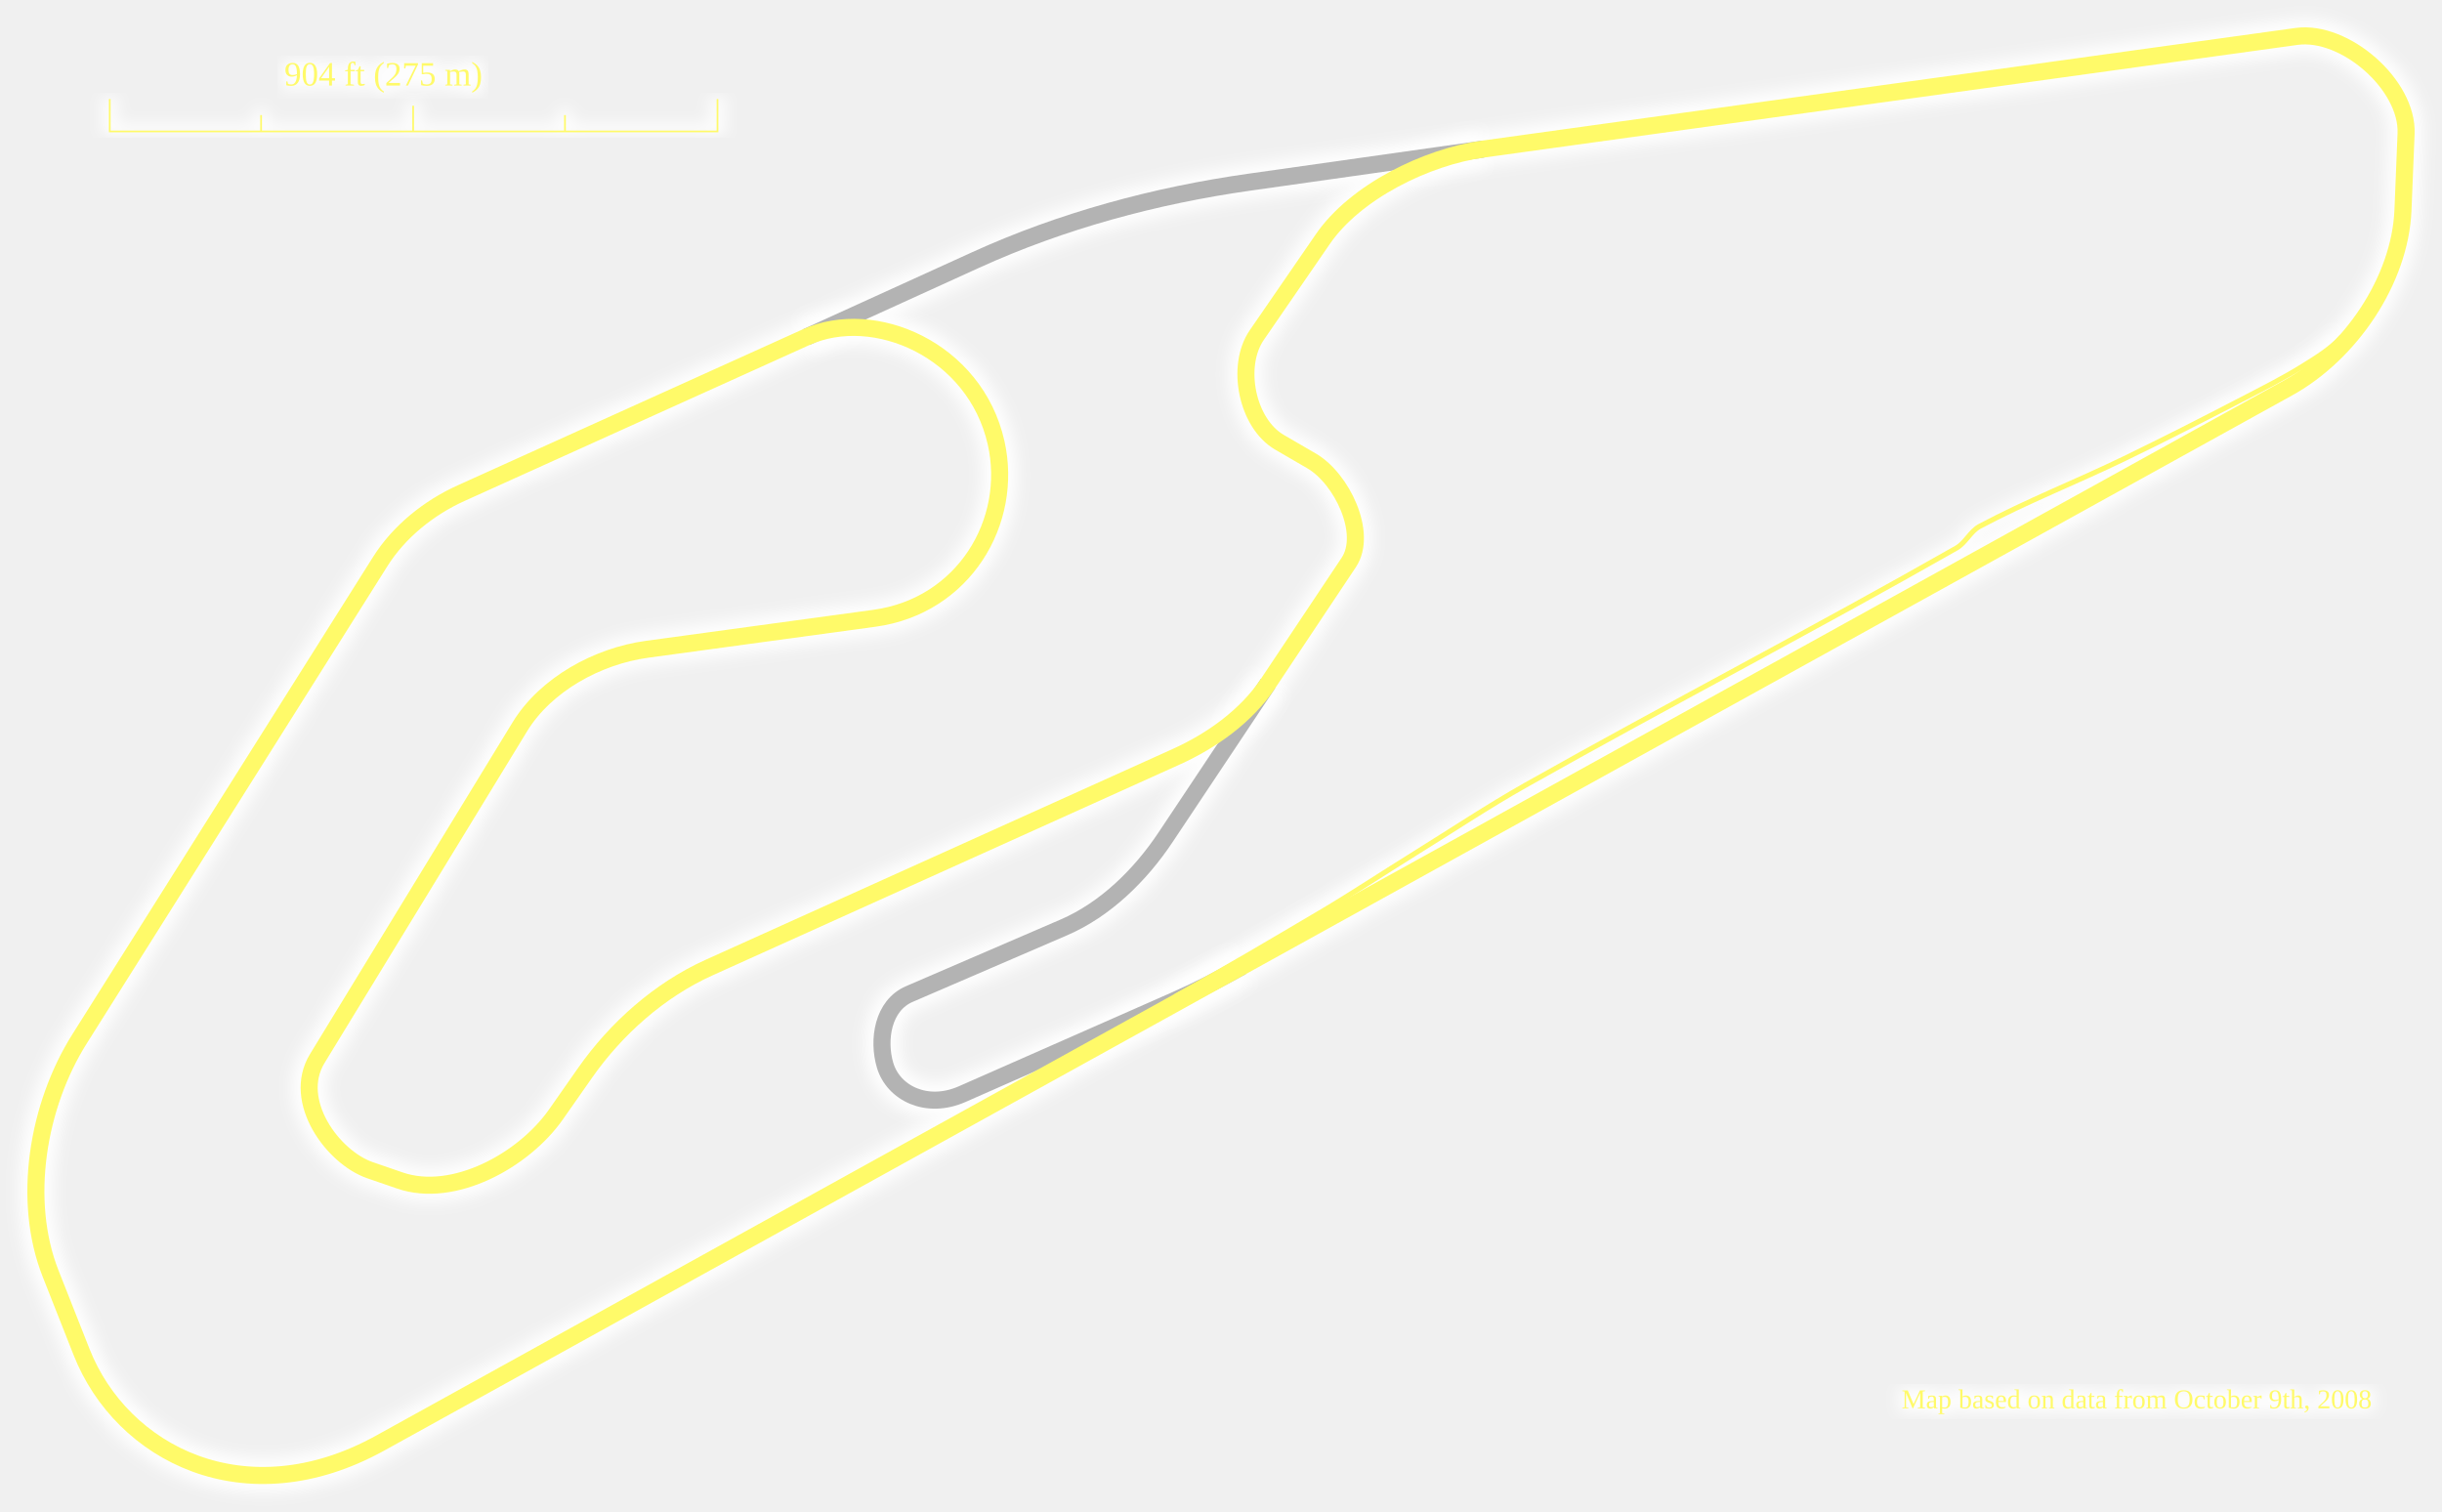
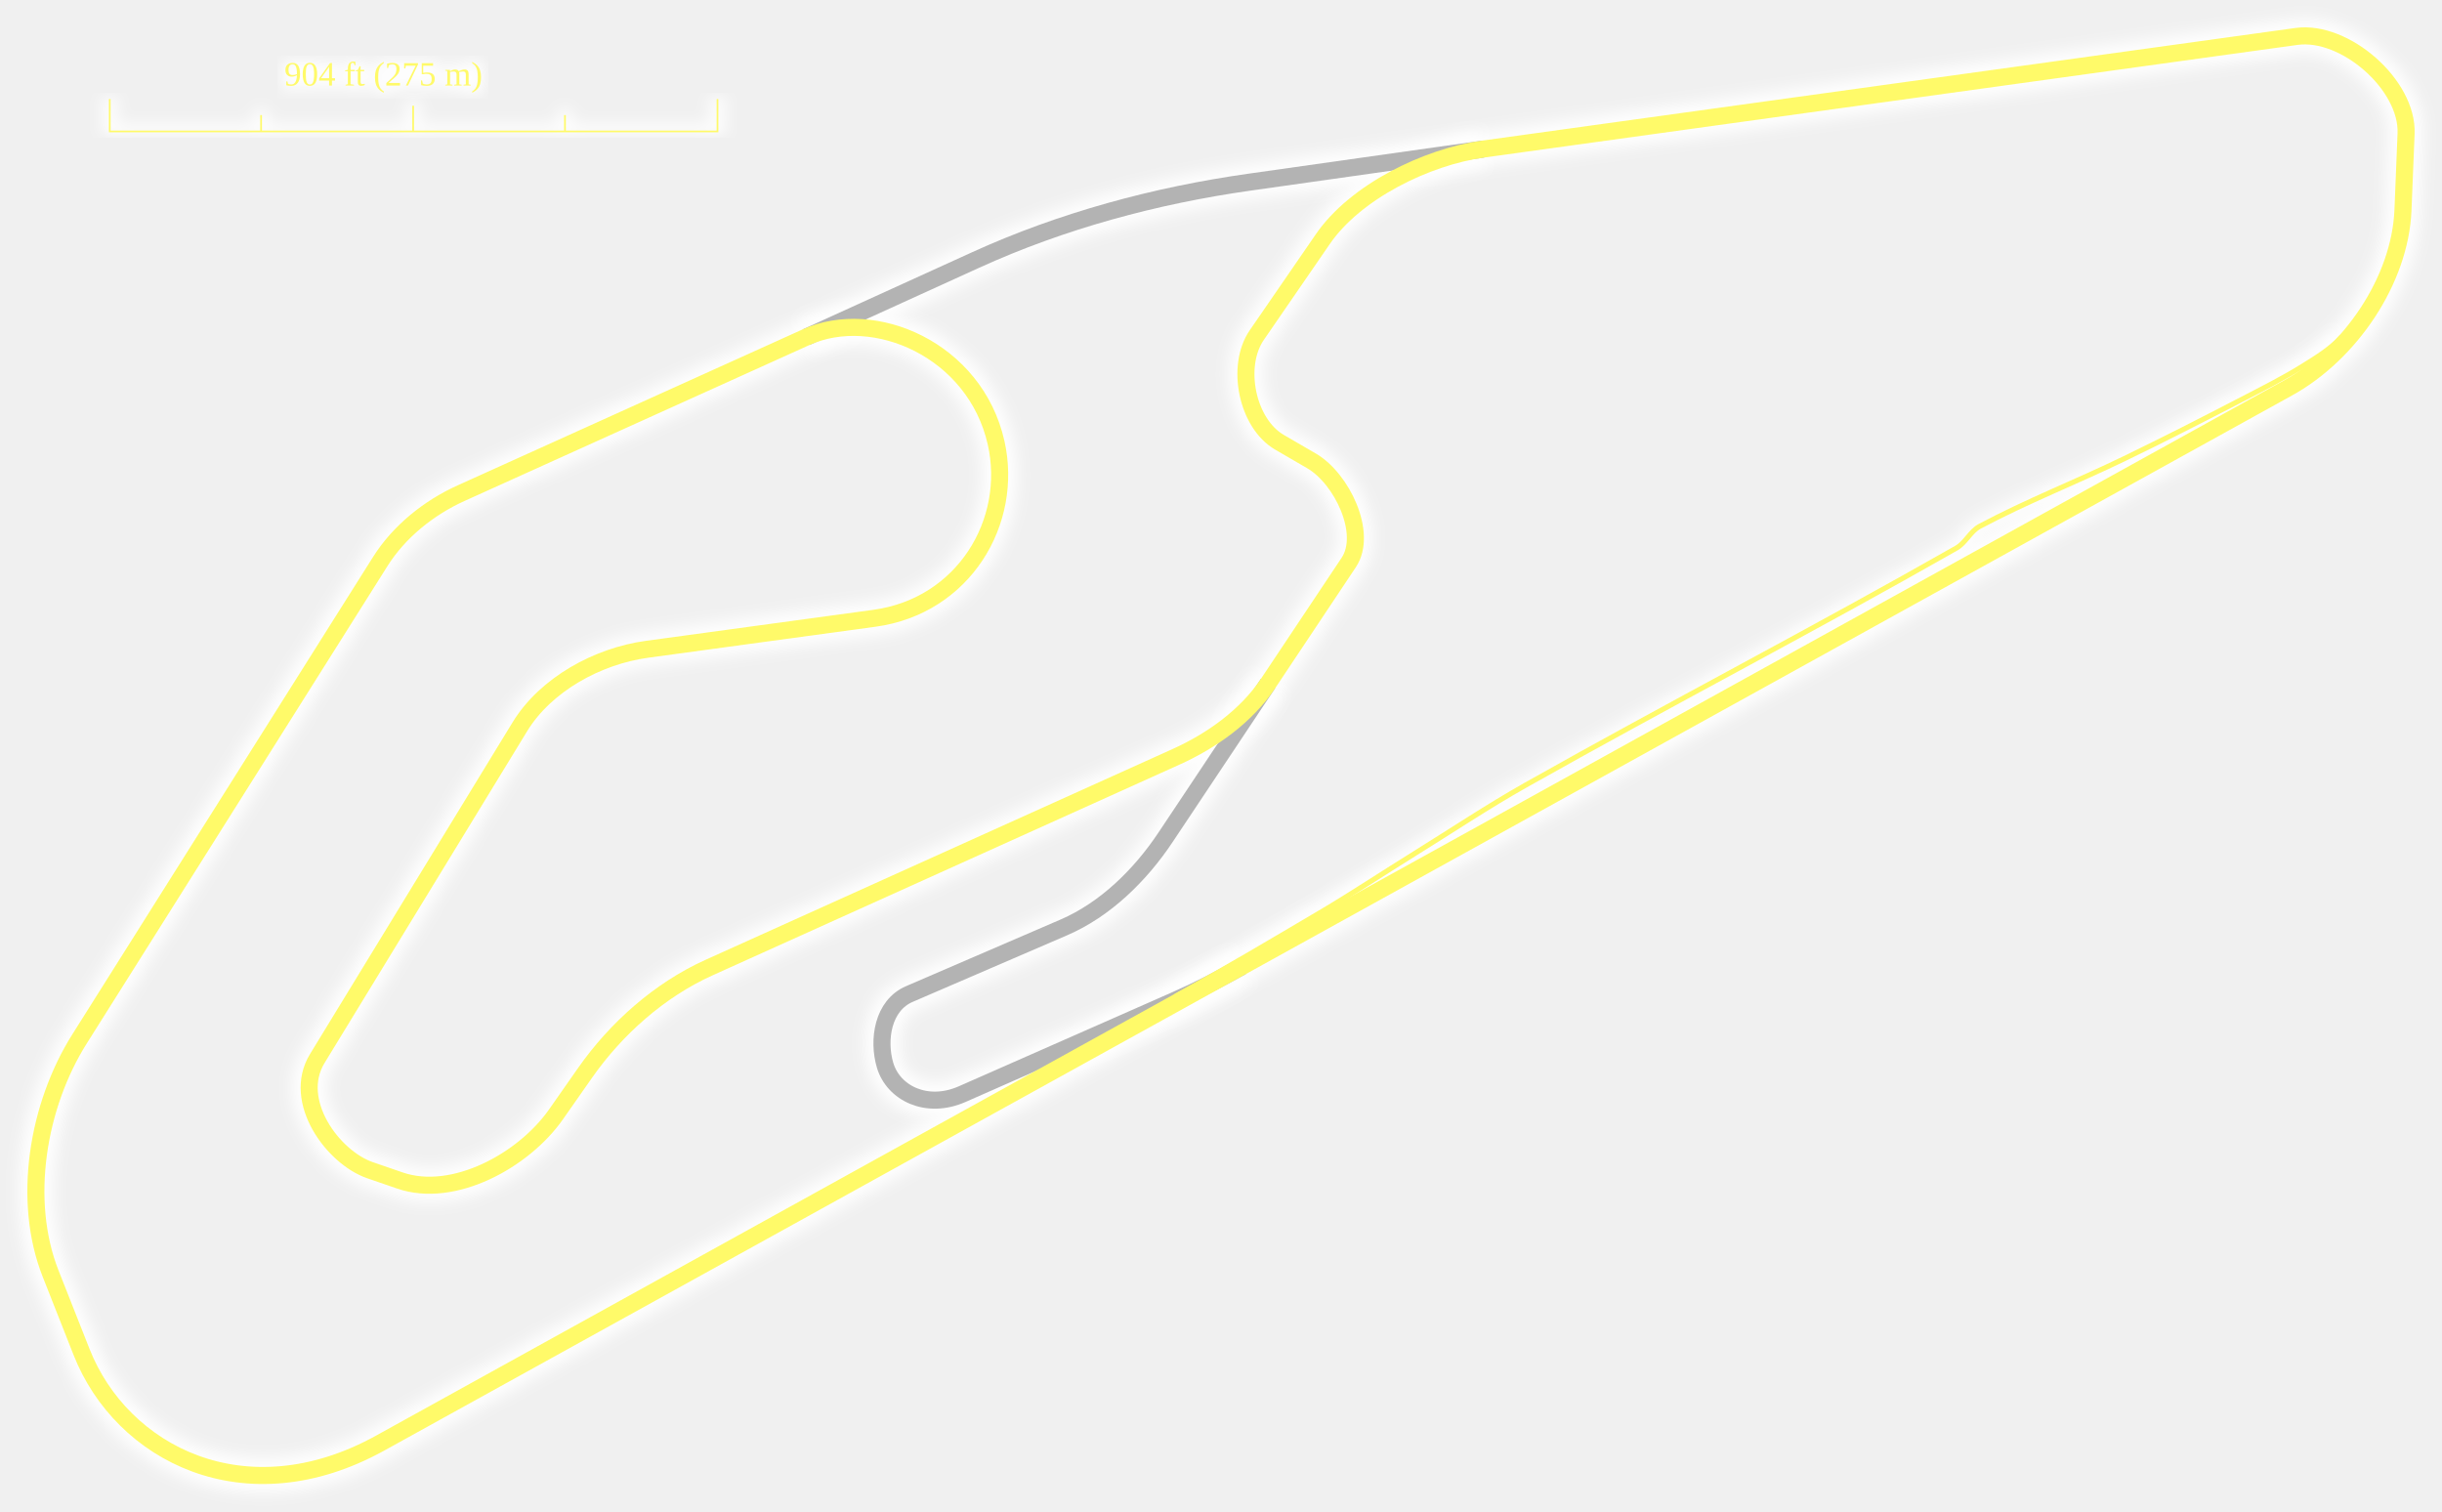
<svg xmlns="http://www.w3.org/2000/svg" xmlns:xlink="http://www.w3.org/1999/xlink" width="1430.44" height="885.359" id="svg2" version="1.1">
  <defs id="defs4">
    <filter color-interpolation-filters="sRGB" id="filter5277" x="-0.037" width="1.073" y="-0.167" height="1.333">
      <feGaussianBlur stdDeviation="4.59" id="feGaussianBlur5279" />
    </filter>
    <pattern xlink:href="#pattern4256" id="pattern4264" patternTransform="matrix(-0.7760302,9.7935988e-4,-9.7935988e-4,-0.7760302,-1649.84,173.837)" />
    <pattern patternUnits="userSpaceOnUse" width="10.794" height="10.774" patternTransform="matrix(-0.5630234,-0.534067,0.534067,-0.5630234,1593.725,910.5704)" id="pattern4256">
      <g id="g4248" transform="matrix(0.5878912,6.0987118e-3,-6.0987118e-3,0.5878912,-595.3809,-720.7077)">
        <rect style="opacity:1;fill:#fffa69;fill-opacity:1;stroke:none;stroke-width:0.5;stroke-linecap:round;stroke-linejoin:round;stroke-miterlimit:4;stroke-dasharray:none;stroke-dashoffset:0;stroke-opacity:1" id="rect4250" width="18.173" height="18.096" x="1025.535" y="1215.281" />
        <rect style="opacity:1;fill:white;fill-opacity:1;stroke:none;stroke-width:0.5;stroke-linecap:round;stroke-linejoin:round;stroke-miterlimit:4;stroke-dasharray:none;stroke-dashoffset:0;stroke-opacity:1" id="rect4252" width="9.075" height="9.075" x="1025.535" y="1215.281" />
        <rect style="opacity:1;fill:white;fill-opacity:1;stroke:none;stroke-width:0.5;stroke-linecap:round;stroke-linejoin:round;stroke-miterlimit:4;stroke-dasharray:none;stroke-dashoffset:0;stroke-opacity:1" id="rect4254" width="9.075" height="9.075" x="1034.641" y="1224.344" />
      </g>
    </pattern>
  </defs>
  <g id="layer1" transform="translate(343.2443,-89.58499)" style="display:none">
    <path id="path3768" style="fill:none" d="m 128.956,287.104 99.285,-45.211 c 50.563,-23.025 105.31,-37.799 160.319,-45.587 L 525.509,176.917 M 384.185,655.792 c -14.694,8.141 -24.368,13.282 -39.855,20.107 l -123.989,54.634 c -20.759,9.147 -40.318,-0.604 -45.139,-16.943 -4.376,-14.83 -1.342,-34.993 14.178,-41.686 l 90.585,-39.065 c 24.307,-10.482 44.765,-30.627 59.447,-52.653 l 60.169,-90.264" />
    <path style="fill:none" d="m -120.48,934.91 c -79.183,43.795 -151.549,6.05 -174.968,-53.277 l -18.163,-46.012 c -16.948,-42.934 -7.648,-98.376 16.952,-137.432 l 176.179,-279.707 c 10.99,-17.447 28.434,-31.464 47.223,-39.958 L 128.956,287.104 c 39.837,-18.01 98.951,7.345 111.272,61.798 10.457,46.213 -18.859,95.725 -71.315,102.878 L 35.72,469.943 c -28.847,3.934 -59.295,20.558 -74.467,45.407 L -157.411,709.691 c -15.196,24.887 9.197,57.91 30.877,65.386 l 17.557,6.054 c 31.289,10.789 72.439,-11.633 91.419,-38.747 L -0.605,718.167 C 17.621,692.129 43.076,669.489 72.046,656.414 L 345.698,532.907 c 20.942,-9.452 41.138,-23.868 53.883,-42.985 l 47.223,-70.835 C 458.176,402.028 442.739,369.867 425.009,359.572 L 406.24,348.674 C 387.176,337.604 380.424,304.054 392.921,285.894 l 38.747,-56.305 c 19.034,-27.659 60.583,-48.066 93.841,-52.672 l 476.47,-65.992 c 28.321,-3.922 65.333,28.342 64.175,56.91 l -1.816,44.801 c -1.673,41.278 -31.052,84.139 -67.202,104.133 z" id="path3764" />
    <path style="fill:none" d="m 1028.594,286.669 c -6.407,7.227 -14.776,12.279 -22.983,17.388 -11.616,7.23 -23.878,13.375 -36.023,19.676 -22.671,11.763 -45.425,23.379 -68.413,34.509 -28.075,13.593 -57.225,24.999 -84.76,39.655 -5.483,2.919 -8.226,9.638 -13.622,12.714 -83.454,47.566 -168.792,91.761 -252.462,138.945 -22.099,12.462 -43.224,26.58 -64.781,39.958 -18.603,11.545 -36.854,23.667 -55.699,34.812 -28.085,16.609 -56.524,33.443 -84.797,49.101" id="path3771" />
  </g>
  <g id="layer2" transform="translate(343.2443,-89.58499)">
    <use x="0" y="0" xlink:href="#path3764" id="use4003" style="stroke:white;stroke-width:20;stroke-miterlimit:4;stroke-dasharray:none;filter:url(#filter5277)" width="744.094" height="1052.362" />
    <use x="0" y="0" xlink:href="#path3771" id="use3980" style="stroke:white;stroke-width:10;stroke-miterlimit:4;stroke-dasharray:none;filter:url(#filter5277)" width="744.094" height="1052.362" />
    <use x="0" y="0" xlink:href="#path3768" id="use3957" style="stroke:white;stroke-width:20;stroke-miterlimit:4;stroke-dasharray:none;filter:url(#filter5277)" width="744.094" height="1052.362" />
    <use x="0" y="0" xlink:href="#path3768" id="use4141" style="stroke:#b3b3b3;stroke-width:10" width="744.094" height="1052.362" />
    <use x="0" y="0" xlink:href="#path3771" id="use3971" style="color:#fffa69;fill:none;stroke:#fffa69;stroke-width:3;stroke-linecap:butt;stroke-linejoin:miter;stroke-miterlimit:4;stroke-opacity:1;stroke-dasharray:none;stroke-dashoffset:0;marker:none;visibility:visible;display:inline;overflow:visible;enable-background:accumulate" width="744.094" height="1052.362" />
    <use x="0" y="0" xlink:href="#path3764" id="use3994" style="color:#fffa69;fill:none;stroke:#fffa69;stroke-width:10;stroke-linecap:butt;stroke-linejoin:miter;stroke-miterlimit:4;stroke-opacity:1;stroke-dasharray:none;stroke-dashoffset:0;marker:none;visibility:visible;display:inline;overflow:visible;enable-background:accumulate" width="744.094" height="1052.362" />
    <g style="display:inline" id="g3227-9" transform="matrix(1.000006,0,0,1.000006,-1473.261,-1308.116)" clip-path="none">
      <use x="0" y="0" xlink:href="#path2423-8" id="use4312-4" style="stroke:white;stroke-width:8;stroke-linecap:round;stroke-miterlimit:4;stroke-dasharray:none;filter:url(#filter5277)" width="744.094" height="1052.362" />
      <path style="fill:none" d="m 1460.949,1465.094 0,9.593 m -88.937,-15.062 0,15.062 m -89.063,-9.593 0,9.593 m -88.656,-19 0,19 356,0 0,-19" id="path2423-8" />
      <use style="stroke:white;stroke-width:5;stroke-miterlimit:4;stroke-opacity:1;stroke-dasharray:none;filter:url(#filter5277)" id="use2445-8" xlink:href="#text2441-2" y="0" x="0" width="744.094" height="1052.362" />
      <text id="text2441-2" y="1447.795" x="1372.107" style="font-size:20px;font-style:normal;font-weight:normal;text-align:center;writing-mode:lr-tb;text-anchor:middle;fill:#fffa69;fill-opacity:1;font-family:Times New Roman" xml:space="preserve">
        <tspan y="1447.795" x="1372.107" id="tspan2443-4">904 ft (275 m)</tspan>
      </text>
      <use height="1052.362" width="744.094" x="0" y="0" xlink:href="#path2423-8" id="use4437" style="stroke:#fffa69" />
    </g>
-     <g style="display:inline" id="g3922-1" transform="matrix(1.000006,0,0,1.000006,1478.612,201.1136)" clip-path="none">
-       <use style="stroke:white;stroke-width:5;stroke-miterlimit:4;stroke-opacity:1;stroke-dasharray:none;filter:url(#filter5277)" id="use3920-5" xlink:href="#text3116-2" y="0" x="0" width="1276.099" height="849.693" transform="translate(0.2026715,0)" />
-       <text id="text3116-2" y="713.476" x="-404.514" style="font-size:16px;font-style:normal;font-variant:normal;font-weight:normal;font-stretch:normal;text-align:end;line-height:100%;writing-mode:lr-tb;text-anchor:end;color:#fffa69;fill:#fffa69;fill-opacity:1;fill-rule:nonzero;display:inline;overflow:visible;enable-background:accumulate;font-family:Times New Roman;-inkscape-font-specification:Times New Roman" xml:space="preserve">
-         <tspan y="713.476" x="-404.514" id="tspan3118-7">Map based on data from October 9th, 2008</tspan>
-       </text>
-     </g>
  </g>
</svg>
